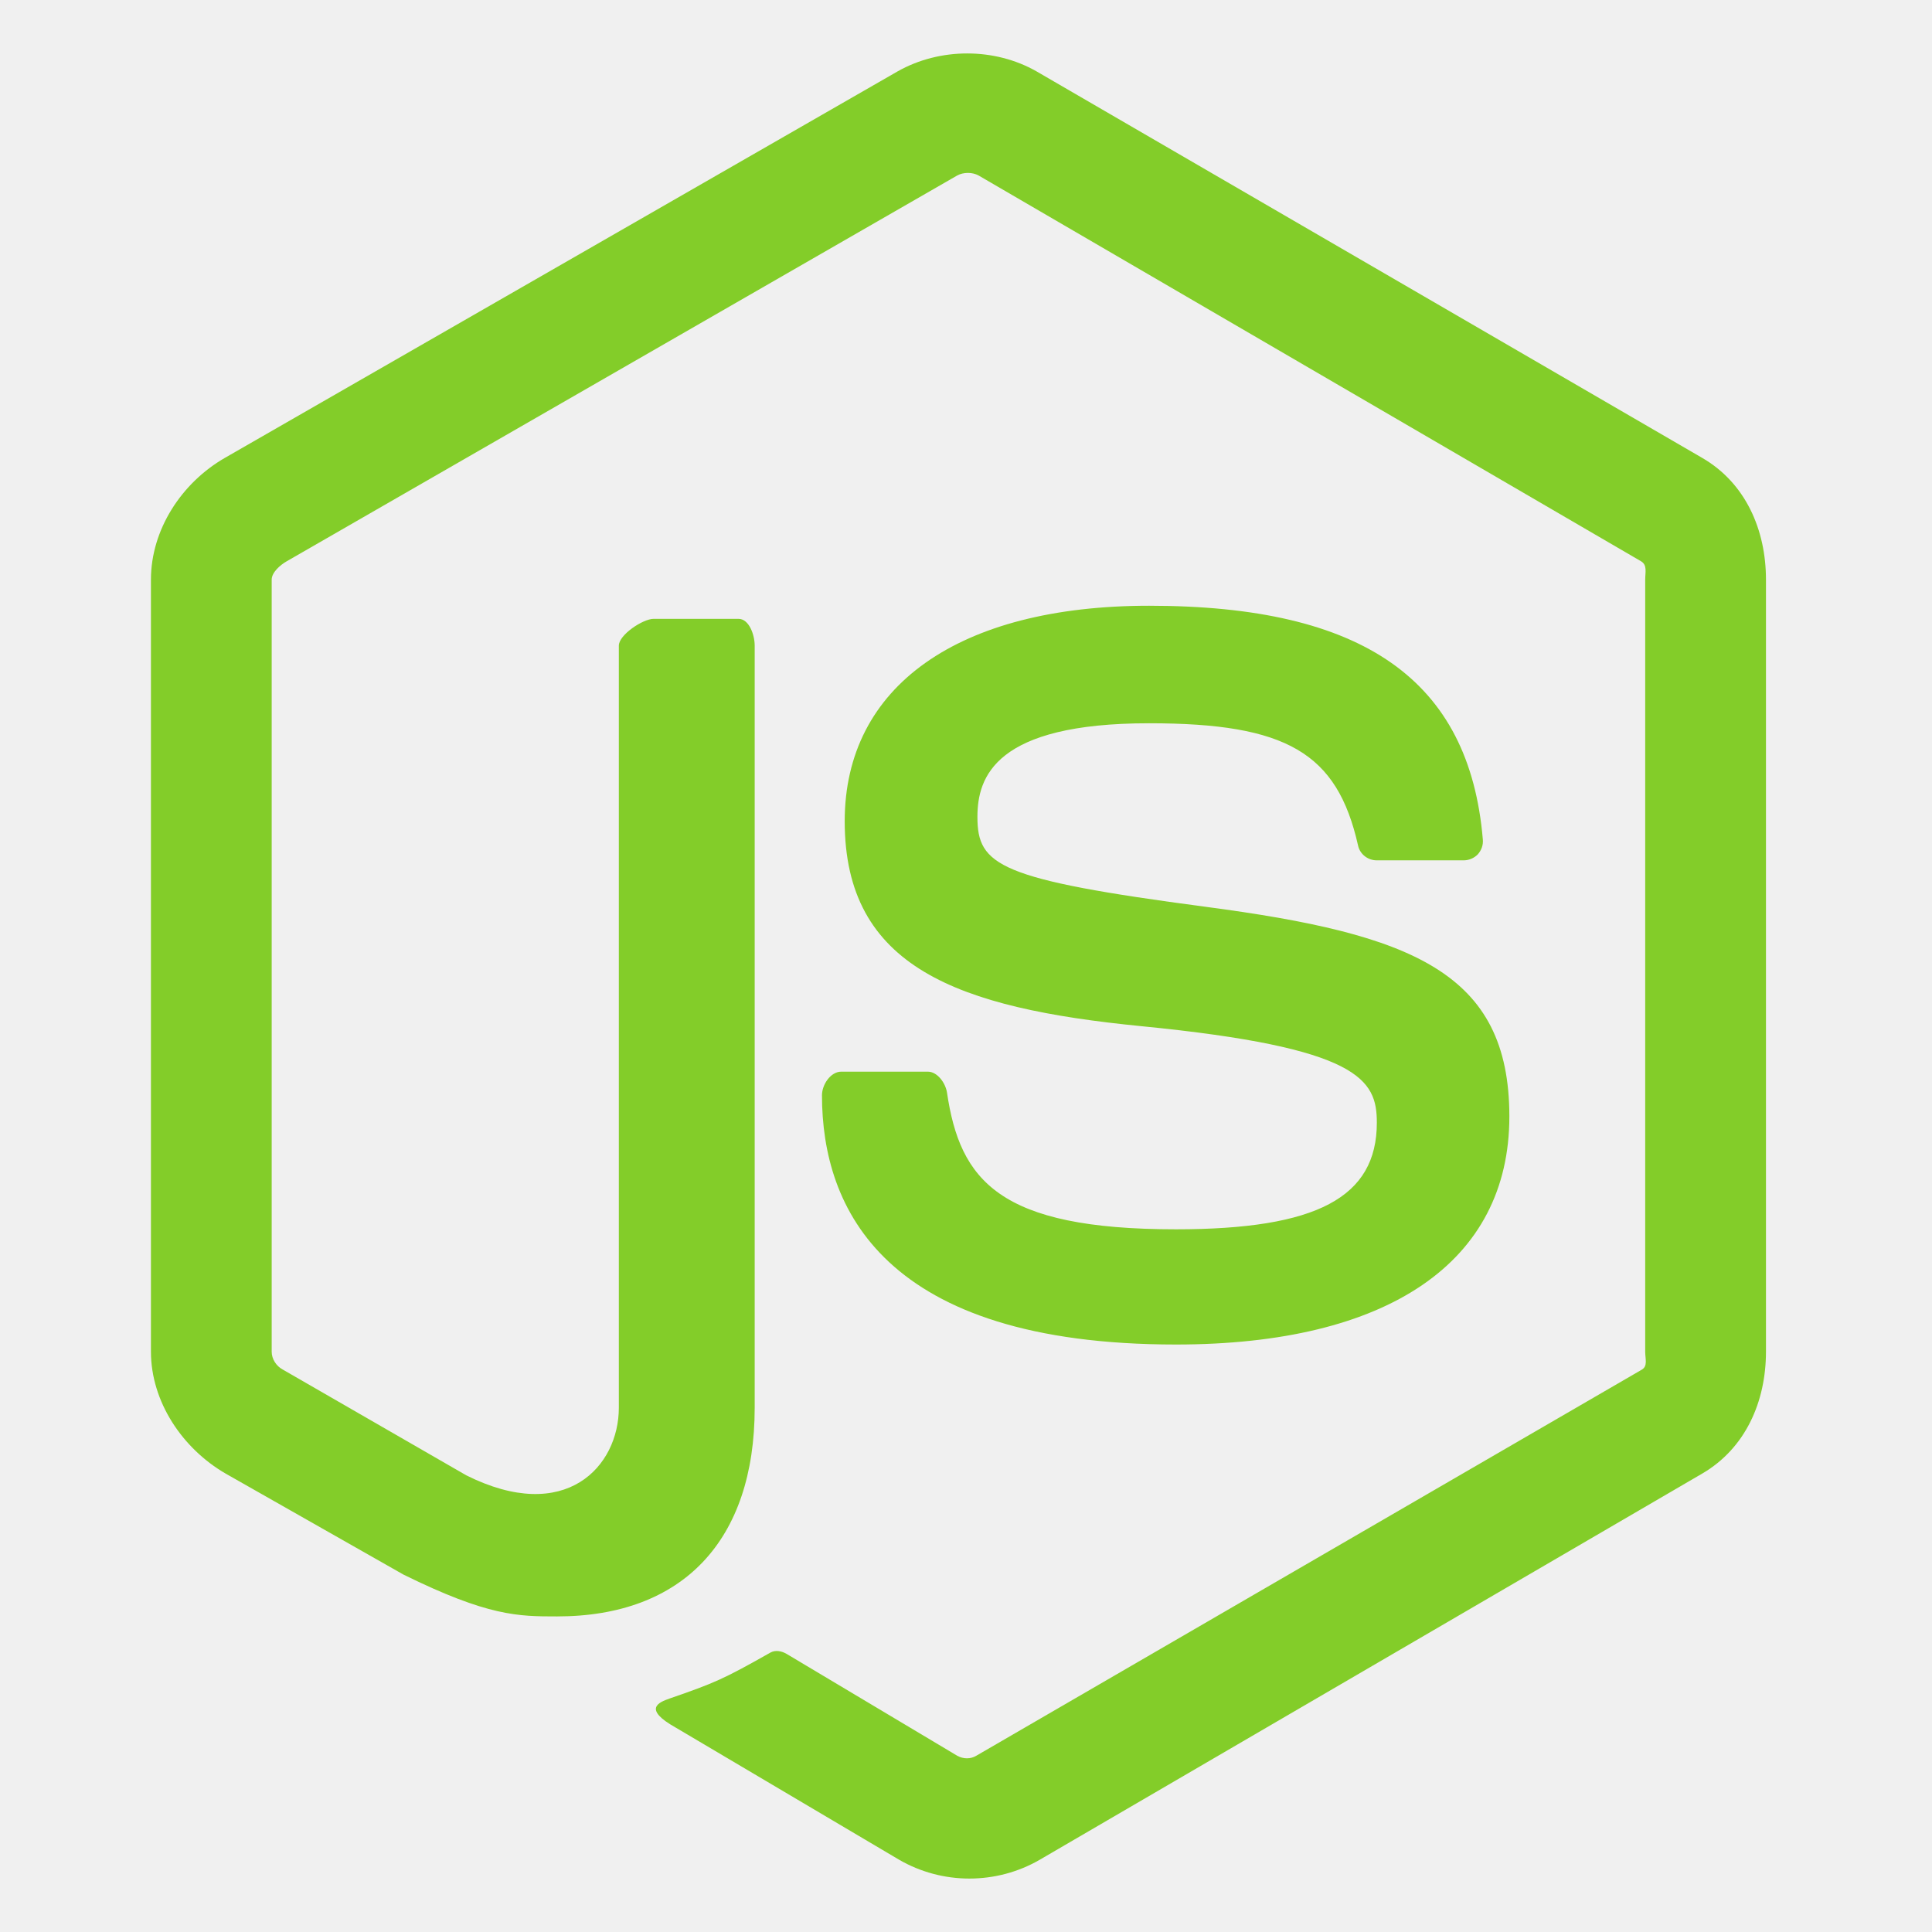
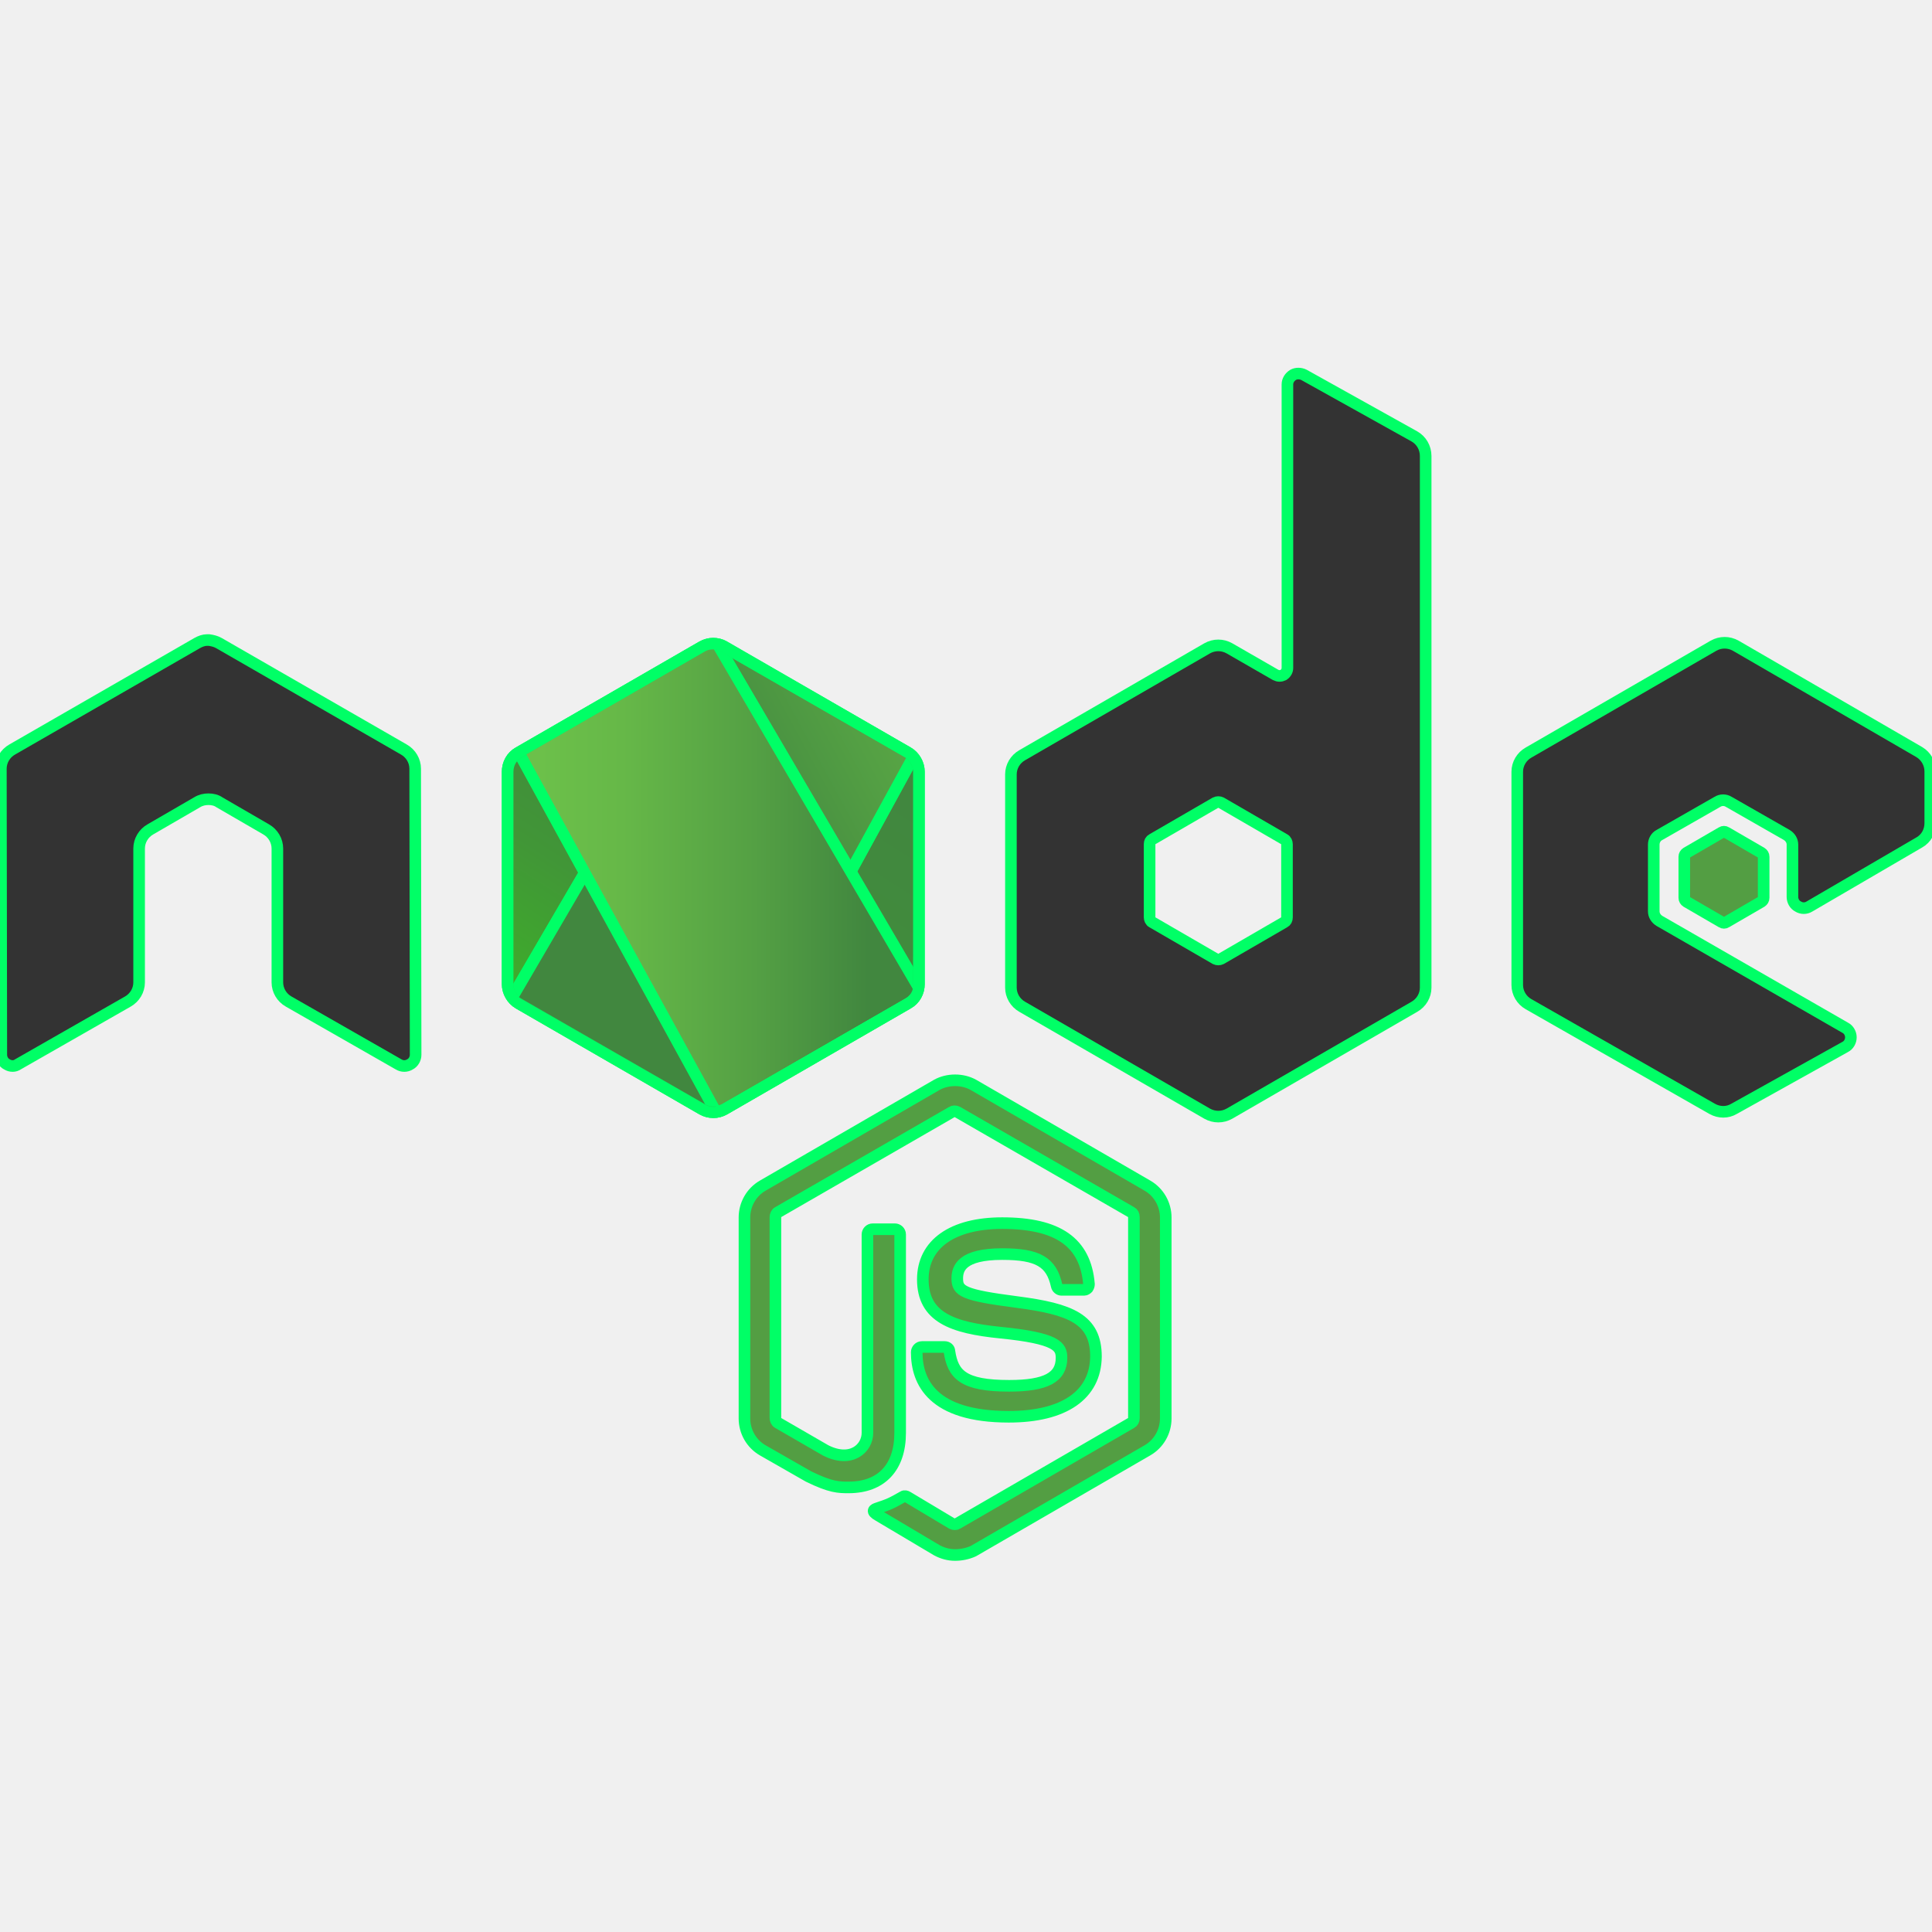
- <svg xmlns="http://www.w3.org/2000/svg" viewBox="0 0 128 128">
-   <path fill="#83CD29" d="M112.771 30.334l-44.097-25.605c-2.781-1.584-6.402-1.584-9.205 0l-44.568 25.605c-2.87 1.651-4.901 4.754-4.901 8.073v51.142c0 3.319 2.084 6.423 4.954 8.083l11.775 6.688c5.628 2.772 7.617 2.772 10.178 2.772 8.333 0 13.093-5.039 13.093-13.828v-50.49c0-.713-.371-1.774-1.071-1.774h-5.623c-.712 0-2.306 1.061-2.306 1.773v50.49c0 3.896-3.524 7.773-10.11 4.48l-12.167-7.013c-.424-.23-.723-.693-.723-1.181v-51.142c0-.482.555-.966.982-1.213l44.424-25.561c.415-.235 1.025-.235 1.439 0l43.882 25.555c.42.253.272.722.272 1.219v51.142c0 .488.183.963-.232 1.198l-44.086 25.576c-.378.227-.847.227-1.261 0l-11.307-6.749c-.341-.198-.746-.269-1.073-.086-3.146 1.783-3.726 2.02-6.677 3.043-.726.253-1.797.692.41 1.929l14.798 8.754c1.417.82 3.027 1.246 4.647 1.246 1.642 0 3.25-.426 4.667-1.246l43.885-25.582c2.87-1.672 4.23-4.764 4.23-8.083v-51.142c0-3.319-1.36-6.414-4.229-8.073zM77.91 81.445c-11.726 0-14.309-3.235-15.17-9.066-.1-.628-.633-1.379-1.272-1.379h-5.731c-.709 0-1.279.86-1.279 1.566 0 7.466 4.059 16.512 23.453 16.512 14.039 0 22.088-5.455 22.088-15.109 0-9.572-6.467-12.084-20.082-13.886-13.762-1.819-15.16-2.738-15.16-5.962 0-2.658 1.184-6.203 11.374-6.203 9.105 0 12.461 1.954 13.842 8.091.118.577.645.991 1.24.991h5.754c.354 0 .692-.143.94-.396.24-.272.367-.613.335-.979-.891-10.568-7.912-15.493-22.112-15.493-12.631 0-20.166 5.334-20.166 14.275 0 9.698 7.497 12.378 19.622 13.577 14.505 1.422 15.633 3.542 15.633 6.395 0 4.955-3.978 7.066-13.309 7.066z" />
+ <svg xmlns="http://www.w3.org/2000/svg" xmlns:xlink="http://www.w3.org/1999/xlink" width="800px" height="800px" viewBox="0 -99 512 512" version="1.1" preserveAspectRatio="xMidYMid" fill="#00ff66" stroke="#00ff66" stroke-width="3.072">
+   <g id="SVGRepo_bgCarrier" stroke-width="0" />
+   <g id="SVGRepo_tracerCarrier" stroke-linecap="round" stroke-linejoin="round" />
+   <g id="SVGRepo_iconCarrier">
+     <defs>
+       <linearGradient x1="68.188%" y1="17.487%" x2="27.823%" y2="89.755%" id="linearGradient-1">
+         <stop stop-color="#41873F" offset="0%"> </stop>
+         <stop stop-color="#418B3D" offset="32.88%"> </stop>
+         <stop stop-color="#419637" offset="63.52%"> </stop>
+         <stop stop-color="#3FA92D" offset="93.19%"> </stop>
+         <stop stop-color="#3FAE2A" offset="100%"> </stop>
+       </linearGradient>
+       <path id="path-2" d="M57.903,1.849 C56.054,0.809 53.858,0.809 52.009,1.849 L3.352,29.934 C1.502,30.974 0.462,32.939 0.462,35.019 L0.462,91.305 C0.462,93.385 1.618,95.35 3.352,96.39 L52.009,124.475 C53.858,125.515 56.054,125.515 57.903,124.475 L106.561,96.39 C108.41,95.35 109.45,93.385 109.45,91.305 L109.45,35.019 C109.45,32.939 108.294,30.974 106.561,29.934 L57.903,1.849 L57.903,1.849 Z"> </path>
+       <linearGradient x1="43.277%" y1="55.169%" x2="159.245%" y2="-18.306%" id="linearGradient-4">
+         <stop stop-color="#41873F" offset="13.76%"> </stop>
+         <stop stop-color="#54A044" offset="40.32%"> </stop>
+         <stop stop-color="#66B848" offset="71.36%"> </stop>
+         <stop stop-color="#6CC04A" offset="90.81%"> </stop>
+       </linearGradient>
+       <linearGradient x1="-4413.77%" y1="13.43%" x2="5327.93%" y2="13.43%" id="linearGradient-5">
+         <stop stop-color="#6CC04A" offset="9.192%"> </stop>
+         <stop stop-color="#66B848" offset="28.64%"> </stop>
+         <stop stop-color="#54A044" offset="59.68%"> </stop>
+         <stop stop-color="#41873F" offset="86.24%"> </stop>
+       </linearGradient>
+       <linearGradient x1="-4.389%" y1="49.997%" x2="101.499%" y2="49.997%" id="linearGradient-6">
+         <stop stop-color="#6CC04A" offset="9.192%"> </stop>
+         <stop stop-color="#66B848" offset="28.64%"> </stop>
+         <stop stop-color="#54A044" offset="59.68%"> </stop>
+         <stop stop-color="#41873F" offset="86.24%"> </stop>
+       </linearGradient>
+       <linearGradient x1="-9713.77%" y1="36.21%" x2="27.93%" y2="36.21%" id="linearGradient-7">
+         <stop stop-color="#6CC04A" offset="9.192%"> </stop>
+         <stop stop-color="#66B848" offset="28.64%"> </stop>
+         <stop stop-color="#54A044" offset="59.68%"> </stop>
+         <stop stop-color="#41873F" offset="86.24%"> </stop>
+       </linearGradient>
+       <linearGradient x1="-103.861%" y1="50.275%" x2="100.797%" y2="50.275%" id="linearGradient-8">
+         <stop stop-color="#6CC04A" offset="9.192%"> </stop>
+         <stop stop-color="#66B848" offset="28.64%"> </stop>
+         <stop stop-color="#54A044" offset="59.68%"> </stop>
+         <stop stop-color="#41873F" offset="86.24%"> </stop>
+       </linearGradient>
+       <linearGradient x1="130.613%" y1="-211.069%" x2="4.393%" y2="201.605%" id="linearGradient-9">
+         <stop stop-color="#41873F" offset="0%"> </stop>
+         <stop stop-color="#418B3D" offset="32.88%"> </stop>
+         <stop stop-color="#419637" offset="63.52%"> </stop>
+         <stop stop-color="#3FA92D" offset="93.19%"> </stop>
+         <stop stop-color="#3FAE2A" offset="100%"> </stop>
+       </linearGradient>
+     </defs>
+     <g fill="none">
+       <path d="M253.111,313.094 C251.377,313.094 249.759,312.632 248.256,311.823 L232.885,302.693 C230.573,301.421 231.729,300.959 232.423,300.728 C235.543,299.688 236.121,299.456 239.357,297.607 C239.704,297.376 240.166,297.492 240.513,297.723 L252.302,304.773 C252.764,305.004 253.342,305.004 253.688,304.773 L299.803,278.075 C300.265,277.844 300.497,277.381 300.497,276.804 L300.497,223.523 C300.497,222.945 300.265,222.483 299.803,222.252 L253.688,195.67 C253.226,195.438 252.648,195.438 252.302,195.67 L206.187,222.252 C205.725,222.483 205.493,223.061 205.493,223.523 L205.493,276.804 C205.493,277.266 205.725,277.844 206.187,278.075 L218.785,285.356 C225.604,288.823 229.88,284.778 229.88,280.733 L229.88,228.146 C229.88,227.453 230.458,226.759 231.267,226.759 L237.161,226.759 C237.855,226.759 238.548,227.337 238.548,228.146 L238.548,280.733 C238.548,289.864 233.578,295.18 224.91,295.18 C222.252,295.18 220.172,295.18 214.277,292.291 L202.142,285.356 C199.137,283.623 197.288,280.386 197.288,276.919 L197.288,223.639 C197.288,220.172 199.137,216.935 202.142,215.202 L248.256,188.504 C251.146,186.886 255.075,186.886 257.965,188.504 L304.079,215.202 C307.084,216.935 308.934,220.172 308.934,223.639 L308.934,276.919 C308.934,280.386 307.084,283.623 304.079,285.356 L257.965,312.054 C256.462,312.748 254.729,313.094 253.111,313.094 Z M267.326,276.457 C247.101,276.457 242.94,267.211 242.94,259.352 C242.94,258.658 243.518,257.965 244.327,257.965 L250.337,257.965 C251.03,257.965 251.608,258.427 251.608,259.121 C252.533,265.246 255.191,268.251 267.442,268.251 C277.15,268.251 281.311,266.055 281.311,260.854 C281.311,257.849 280.155,255.653 265.015,254.151 C252.417,252.879 244.558,250.106 244.558,240.051 C244.558,230.689 252.417,225.141 265.593,225.141 C280.386,225.141 287.668,230.227 288.592,241.322 C288.592,241.669 288.477,242.015 288.246,242.362 C288.014,242.593 287.668,242.824 287.321,242.824 L281.311,242.824 C280.733,242.824 280.155,242.362 280.04,241.784 C278.653,235.428 275.07,233.347 265.593,233.347 C254.96,233.347 253.688,237.046 253.688,239.819 C253.688,243.171 255.191,244.211 269.522,246.06 C283.738,247.91 290.442,250.568 290.442,260.507 C290.326,270.678 282.005,276.457 267.326,276.457 Z" fill="#539E43"> </path>
+       <path d="M110.028,104.712 C110.028,102.631 108.872,100.666 107.023,99.626 L58.019,71.426 C57.21,70.963 56.285,70.732 55.361,70.617 L54.898,70.617 C53.974,70.617 53.049,70.963 52.24,71.426 L3.236,99.626 C1.387,100.666 0.231,102.631 0.231,104.712 L0.347,180.529 C0.347,181.569 0.925,182.609 1.849,183.072 C2.774,183.65 3.93,183.65 4.739,183.072 L33.864,166.429 C35.713,165.389 36.869,163.424 36.869,161.344 L36.869,125.862 C36.869,123.781 38.024,121.817 39.874,120.777 L52.24,113.611 C53.165,113.033 54.205,112.802 55.245,112.802 C56.285,112.802 57.326,113.033 58.135,113.611 L70.501,120.777 C72.35,121.817 73.506,123.781 73.506,125.862 L73.506,161.344 C73.506,163.424 74.662,165.389 76.511,166.429 L105.636,183.072 C106.561,183.65 107.716,183.65 108.641,183.072 C109.566,182.609 110.144,181.569 110.144,180.529 L110.028,104.712 L110.028,104.712 Z" fill="#333333"> </path>
+       <path d="M345.571,0.347 C344.647,-0.116 343.491,-0.116 342.682,0.347 C341.757,0.925 341.179,1.849 341.179,2.889 L341.179,78.014 C341.179,78.707 340.833,79.4 340.139,79.863 C339.446,80.209 338.752,80.209 338.059,79.863 L325.808,72.813 C323.958,71.772 321.763,71.772 319.913,72.813 L270.909,101.129 C269.06,102.169 267.904,104.134 267.904,106.214 L267.904,162.73 C267.904,164.811 269.06,166.776 270.909,167.816 L319.913,196.132 C321.763,197.172 323.958,197.172 325.808,196.132 L374.812,167.816 C376.661,166.776 377.817,164.811 377.817,162.73 L377.817,21.844 C377.817,19.648 376.661,17.683 374.812,16.643 L345.571,0.347 L345.571,0.347 Z M341.064,144.123 C341.064,144.701 340.833,145.163 340.37,145.394 L323.612,155.102 C323.149,155.334 322.572,155.334 322.109,155.102 L305.351,145.394 C304.888,145.163 304.657,144.585 304.657,144.123 L304.657,124.706 C304.657,124.128 304.888,123.666 305.351,123.435 L322.109,113.726 C322.572,113.495 323.149,113.495 323.612,113.726 L340.37,123.435 C340.833,123.666 341.064,124.244 341.064,124.706 L341.064,144.123 L341.064,144.123 Z" fill="#333333"> </path>
+       <g transform="translate(401.0474, 70.50113)">
+         <path d="M107.601,53.743 C109.45,52.702 110.49,50.738 110.49,48.657 L110.49,34.904 C110.49,32.823 109.335,30.859 107.601,29.819 L58.944,1.618 C57.094,0.578 54.898,0.578 53.049,1.618 L4.045,29.934 C2.196,30.974 1.04,32.939 1.04,35.019 L1.04,91.536 C1.04,93.616 2.196,95.581 4.045,96.621 L52.702,124.359 C54.552,125.4 56.748,125.4 58.481,124.359 L87.953,107.948 C88.878,107.485 89.456,106.445 89.456,105.405 C89.456,104.365 88.878,103.325 87.953,102.862 L38.718,74.546 C37.793,73.968 37.215,73.044 37.215,72.004 L37.215,54.321 C37.215,53.28 37.793,52.24 38.718,51.778 L54.089,42.994 C55.014,42.416 56.17,42.416 57.094,42.994 L72.466,51.778 C73.391,52.356 73.968,53.28 73.968,54.321 L73.968,68.19 C73.968,69.23 74.546,70.27 75.471,70.732 C76.395,71.31 77.551,71.31 78.476,70.732 L107.601,53.743 L107.601,53.743 Z" fill="#333333"> </path>
+         <path d="M55.245,51.084 C55.592,50.853 56.054,50.853 56.401,51.084 L65.763,56.516 C66.109,56.748 66.34,57.094 66.34,57.557 L66.34,68.421 C66.34,68.883 66.109,69.23 65.763,69.461 L56.401,74.893 C56.054,75.124 55.592,75.124 55.245,74.893 L45.884,69.461 C45.537,69.23 45.306,68.883 45.306,68.421 L45.306,57.557 C45.306,57.094 45.537,56.748 45.884,56.516 L55.245,51.084 L55.245,51.084 Z" fill="#539E43"> </path>
+       </g>
+       <g transform="translate(134.0677, 70.50113)">
+         <mask id="mask-3" fill="white">
+           <use xlink:href="#path-2"> </use>
+         </mask>
+         <use fill="url(#linearGradient-1)" xlink:href="#path-2"> </use>
+         <g mask="url(#mask-3)">
+           <path d="M51.893,1.849 L3.121,29.934 C1.271,30.974 0,32.939 0,35.019 L0,91.305 C0,92.692 0.578,93.963 1.502,95.003 L56.285,1.156 C54.898,0.925 53.28,1.04 51.893,1.849 L51.893,1.849 Z"> </path>
+           <path d="M56.632,125.053 C57.094,124.937 57.557,124.706 58.019,124.475 L106.792,96.39 C108.641,95.35 109.797,93.385 109.797,91.305 L109.797,35.019 C109.797,33.517 109.103,32.014 108.063,30.974 L56.632,125.053 L56.632,125.053 Z"> </path>
+           <path d="M106.676,29.934 L57.788,1.849 C57.326,1.618 56.748,1.387 56.285,1.271 L1.502,95.119 C1.965,95.697 2.543,96.159 3.121,96.506 L52.009,124.591 C53.396,125.4 55.014,125.631 56.516,125.168 L107.948,31.09 C107.601,30.628 107.139,30.281 106.676,29.934 L106.676,29.934 Z" fill="url(#linearGradient-4)"> </path>
+         </g>
+         <g mask="url(#mask-3)">
+           <g transform="translate(0, -9.24605)">
+             <path d="M109.797,100.551 L109.797,44.265 C109.797,42.185 108.526,40.22 106.676,39.18 L57.788,11.095 C57.21,10.749 56.632,10.517 55.939,10.402 L109.45,101.822 C109.681,101.475 109.797,101.013 109.797,100.551 L109.797,100.551 Z" fill="none"> </path>
+             <path d="M3.121,39.18 C1.271,40.22 0,42.185 0,44.265 L0,100.551 C0,102.631 1.387,104.596 3.121,105.636 L52.009,133.721 C53.165,134.414 54.436,134.646 55.823,134.414 L3.467,39.065 L3.121,39.18 L3.121,39.18 Z" fill="none"> </path>
+             <path fill="url(#linearGradient-5)" fill-rule="evenodd" d="M50.391,0.809 L49.698,1.156 L50.622,1.156 L50.391,0.809 Z"> </path>
+             <path d="M106.792,105.636 C108.179,104.827 109.219,103.44 109.681,101.938 L56.054,10.402 C54.667,10.171 53.165,10.286 51.893,11.095 L3.352,39.065 L55.707,134.53 C56.401,134.414 57.21,134.183 57.903,133.837 L106.792,105.636 L106.792,105.636 Z" fill="url(#linearGradient-6)" fill-rule="evenodd"> </path>
+             <path fill="url(#linearGradient-7)" fill-rule="evenodd" d="M111.299,104.712 L110.953,104.134 L110.953,104.943 L111.299,104.712 Z"> </path>
+             <path d="M106.792,105.636 L58.019,133.721 C57.326,134.068 56.632,134.299 55.823,134.414 L56.748,136.148 L110.837,104.827 L110.837,104.134 L109.45,101.822 C109.219,103.44 108.179,104.827 106.792,105.636 L106.792,105.636 Z" fill="url(#linearGradient-8)" fill-rule="evenodd"> </path>
+             <path d="M106.792,105.636 L58.019,133.721 C57.326,134.068 56.632,134.299 55.823,134.414 L56.748,136.148 L110.837,104.827 L110.837,104.134 L109.45,101.822 C109.219,103.44 108.179,104.827 106.792,105.636 L106.792,105.636 Z" fill="url(#linearGradient-9)" fill-rule="evenodd"> </path>
+           </g>
+         </g>
+       </g>
+     </g>
+   </g>
</svg>
